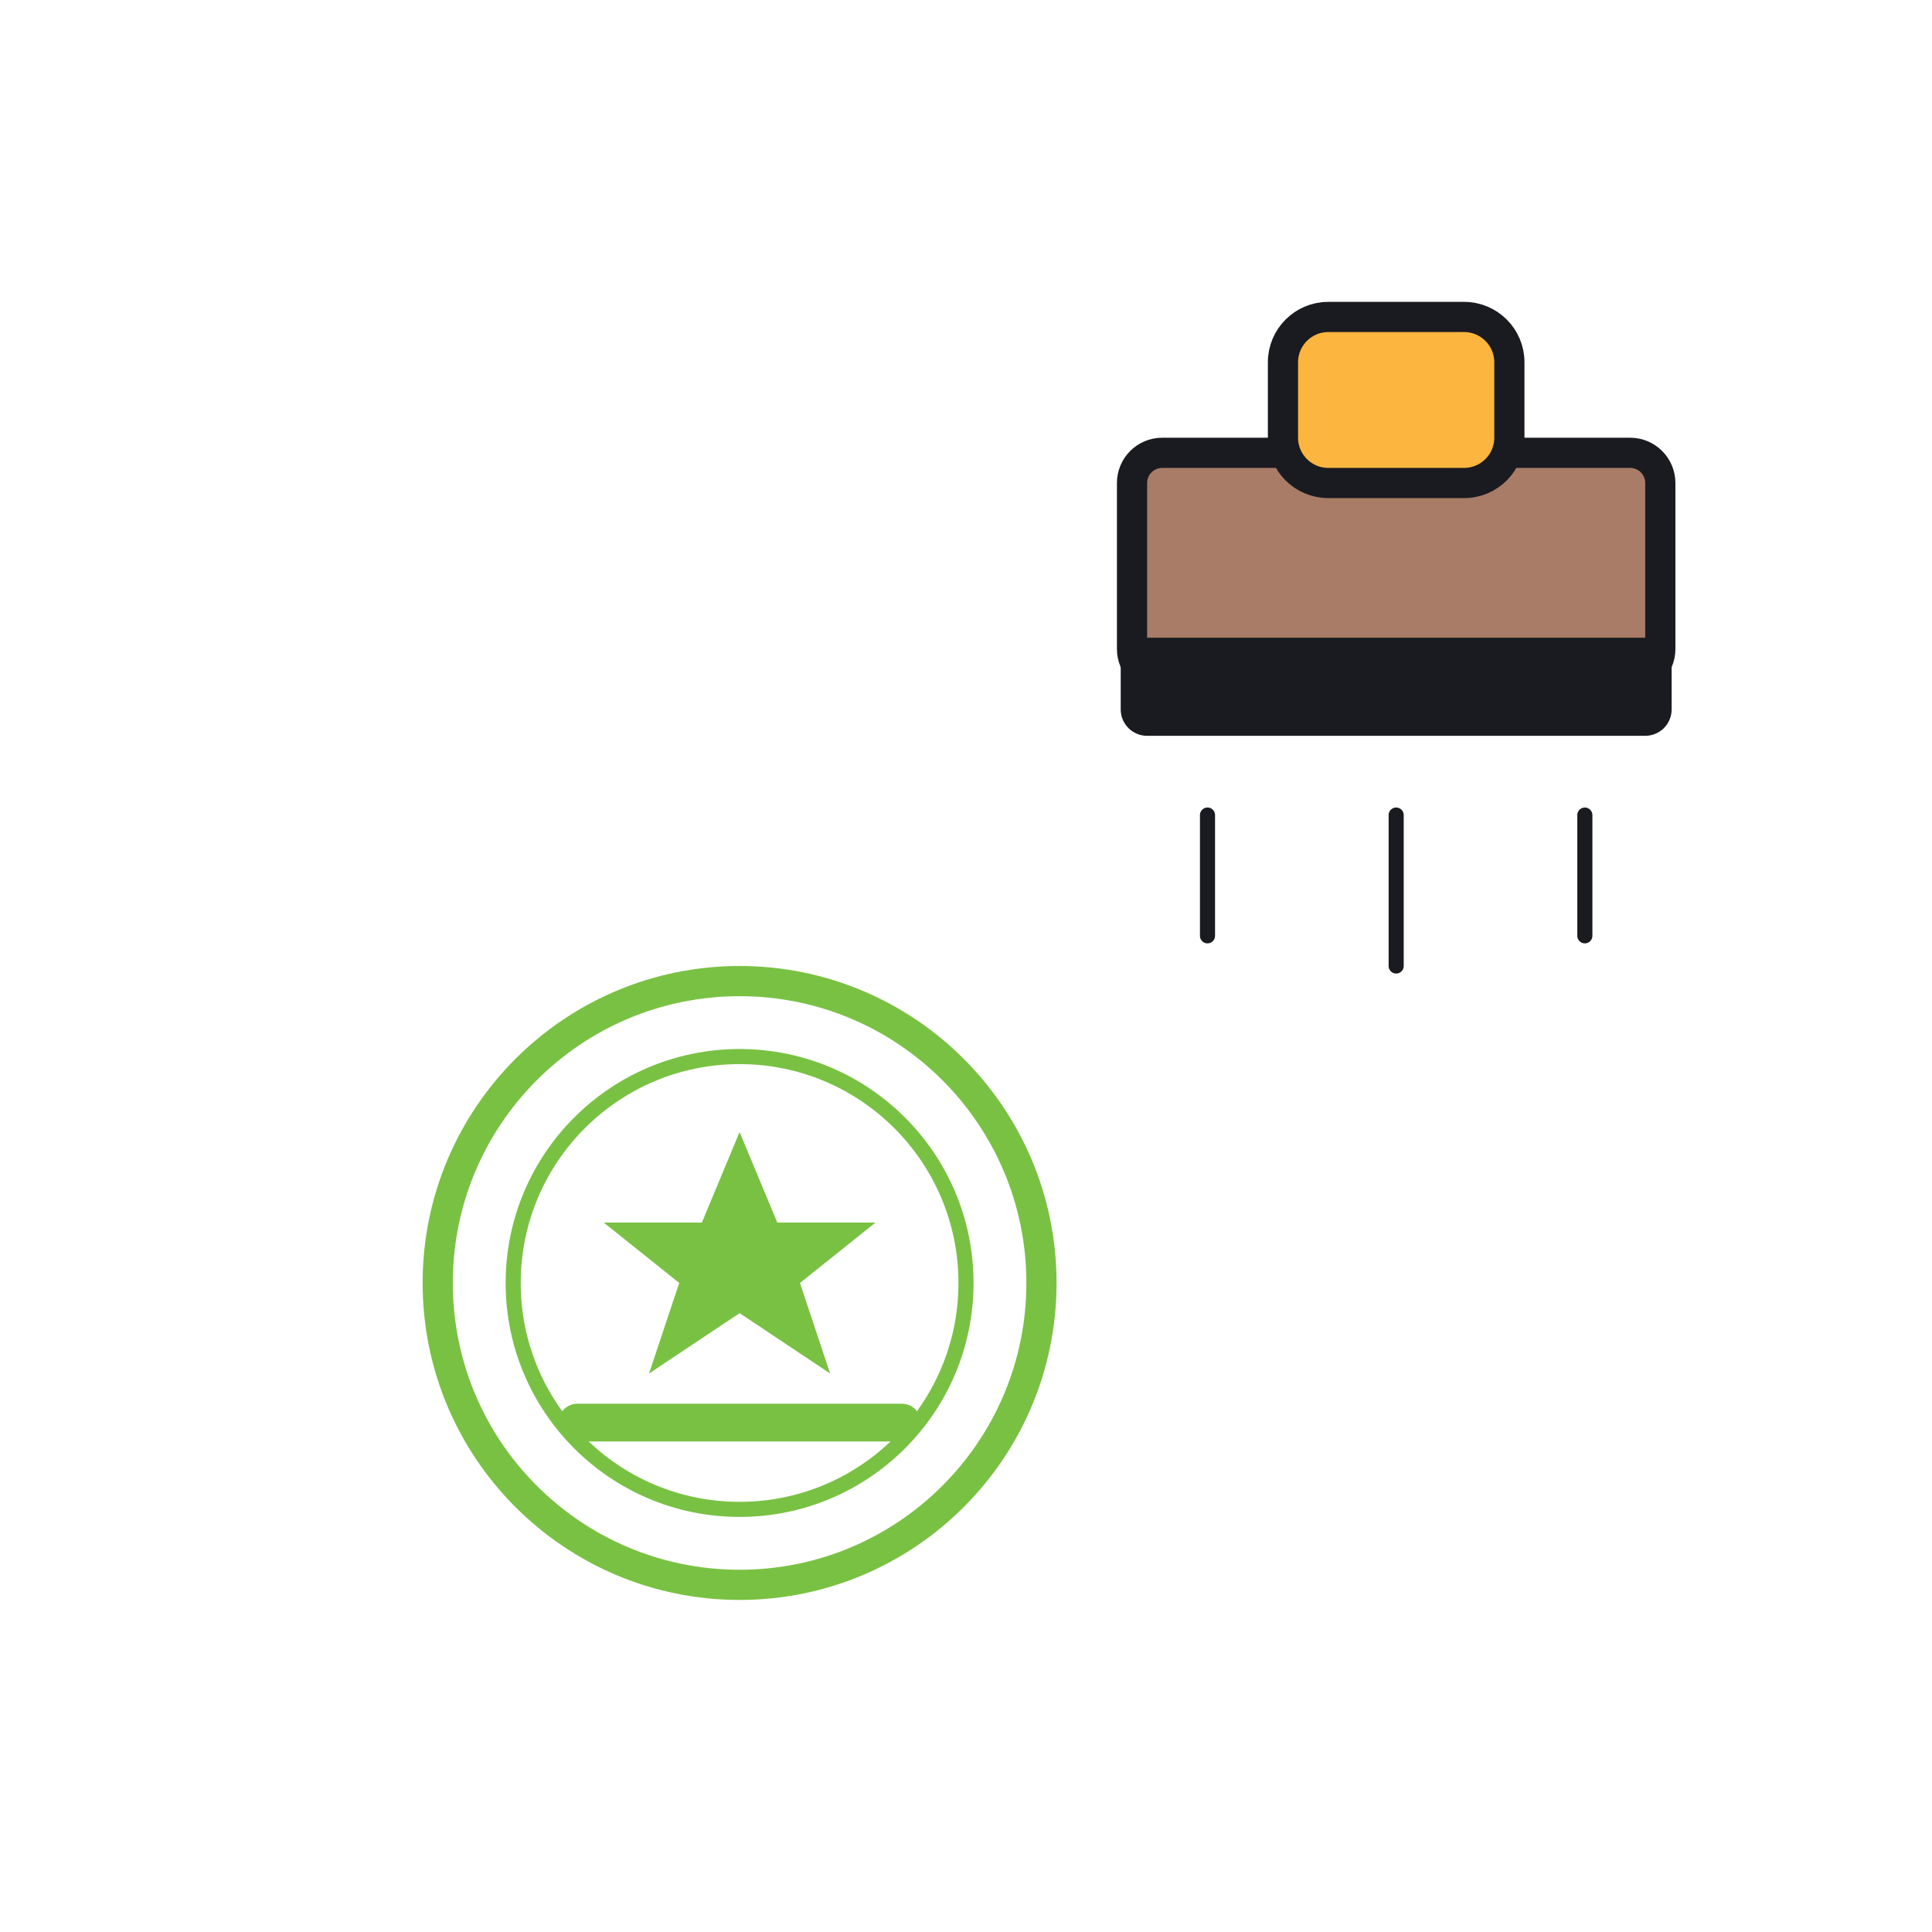
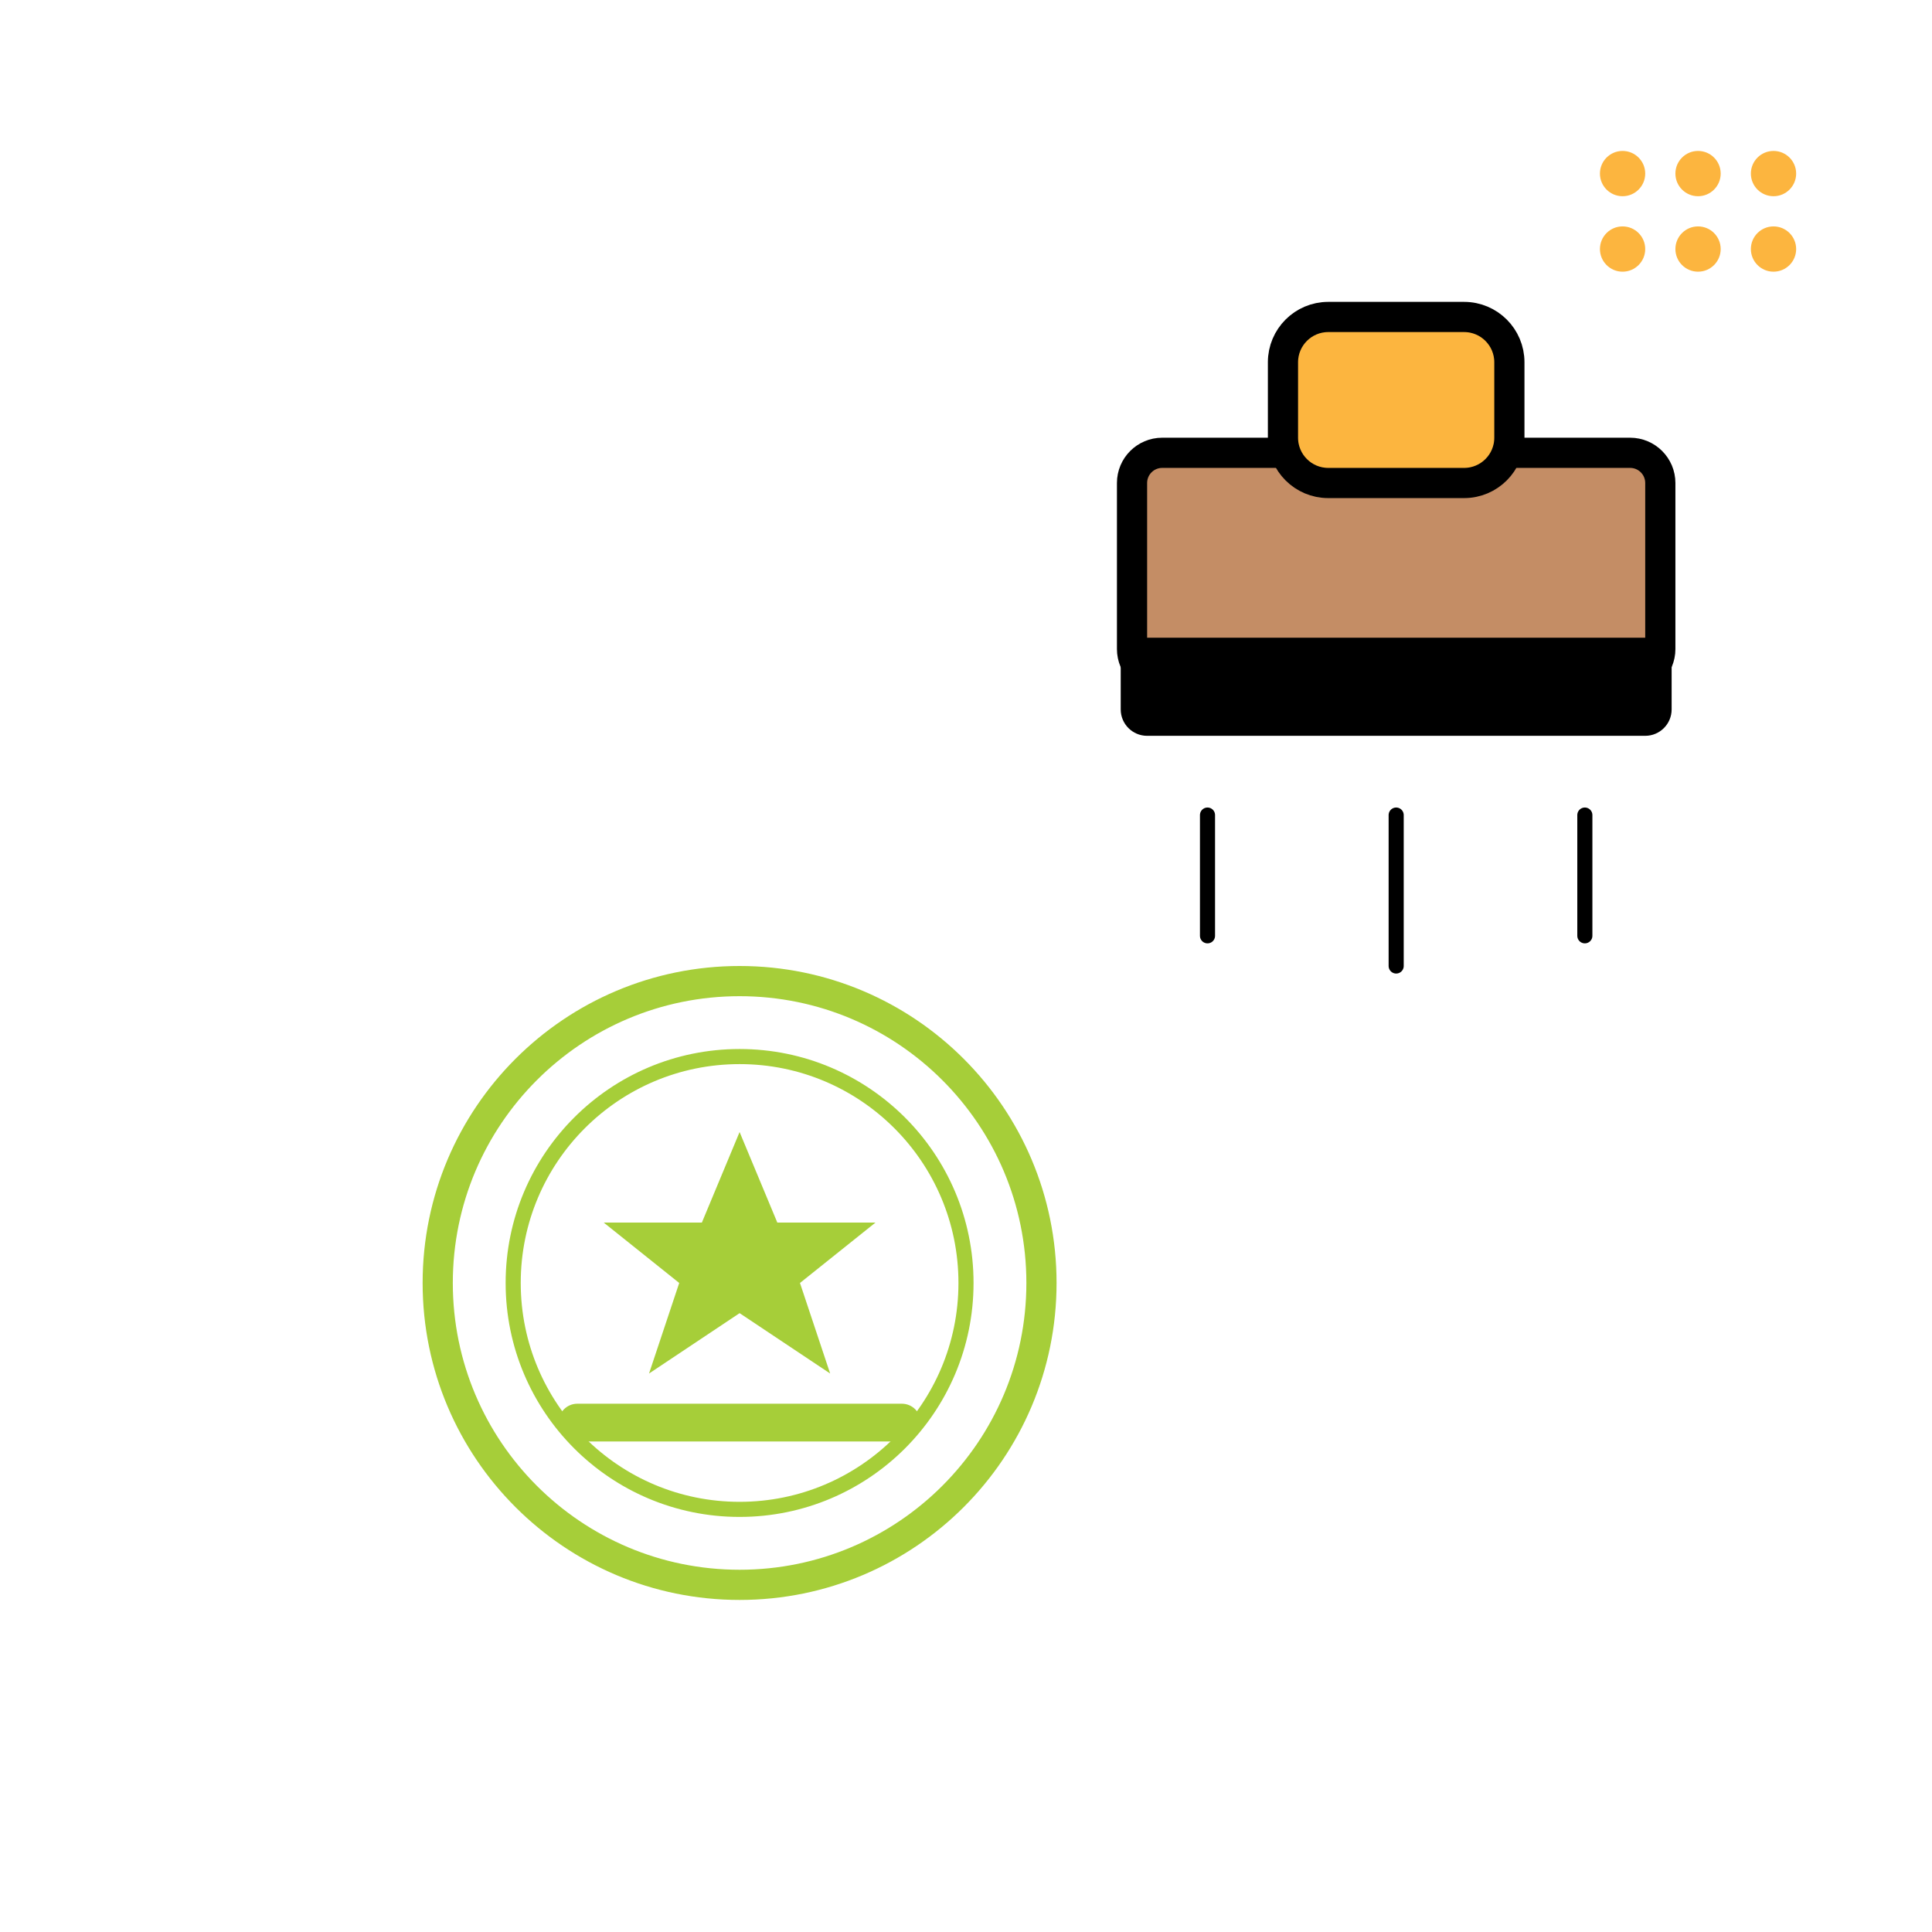
<svg xmlns="http://www.w3.org/2000/svg" viewBox="0 0 512 512" stroke-linecap="round" stroke-linejoin="round">
-   <circle cx="196" cy="340" r="80" fill="none" stroke="#79C143" stroke-width="8" />
-   <circle cx="196" cy="340" r="60" fill="none" stroke="#79C143" stroke-width="4" />
-   <polygon points="196,300 206,324 232,324 212,340 220,364 196,348 172,364 180,340 160,324 186,324" fill="#79C143" stroke="none" />
-   <rect x="148" y="372" width="96" height="10" rx="5" fill="#79C143" stroke="none" />
-   <rect x="300" y="120" width="140" height="60" rx="8" fill="#A87C66" stroke="#1A1B20" stroke-width="8" />
-   <rect x="340" y="84" width="60" height="44" rx="12" fill="#FCB53F" stroke="#1A1B20" stroke-width="8" />
-   <rect x="300" y="172" width="140" height="20" rx="4" fill="#1A1B20" stroke="#1A1B20" stroke-width="6" />
-   <line x1="320" y1="216" x2="320" y2="248" stroke="#1A1B20" stroke-width="4" />
-   <line x1="370" y1="216" x2="370" y2="256" stroke="#1A1B20" stroke-width="4" />
-   <line x1="420" y1="216" x2="420" y2="248" stroke="#1A1B20" stroke-width="4" />
+   <circle cx="196" cy="340" r="80" fill="none" stroke="#A6CE39" stroke-width="8" />
+   <circle cx="196" cy="340" r="60" fill="none" stroke="#A6CE39" stroke-width="4" />
+   <polygon points="196,300 206,324 232,324 212,340 220,364 196,348 172,364 180,340 160,324 186,324" fill="#A6CE39" stroke="none" />
+   <rect x="148" y="372" width="96" height="10" rx="5" fill="#A6CE39" stroke="none" />
+   <rect x="300" y="120" width="140" height="60" rx="8" fill="#C48D65" stroke="#000000" stroke-width="8" />
+   <rect x="340" y="84" width="60" height="44" rx="12" fill="#FCB53F" stroke="#000000" stroke-width="8" />
+   <rect x="300" y="172" width="140" height="20" rx="4" fill="#000000" stroke="#000000" stroke-width="6" />
+   <line x1="320" y1="216" x2="320" y2="248" stroke="#000000" stroke-width="4" />
+   <line x1="370" y1="216" x2="370" y2="256" stroke="#000000" stroke-width="4" />
+   <line x1="420" y1="216" x2="420" y2="248" stroke="#000000" stroke-width="4" />
+   <g class="rcp-dot-matrix" aria-hidden="true" fill="#FCB53F">
+     <circle cx="430" cy="46" r="6" />
+     <circle cx="450" cy="46" r="6" />
+     <circle cx="470" cy="46" r="6" />
+     <circle cx="430" cy="66" r="6" />
+     <circle cx="450" cy="66" r="6" />
+     <circle cx="470" cy="66" r="6" />
+   </g>
</svg>
